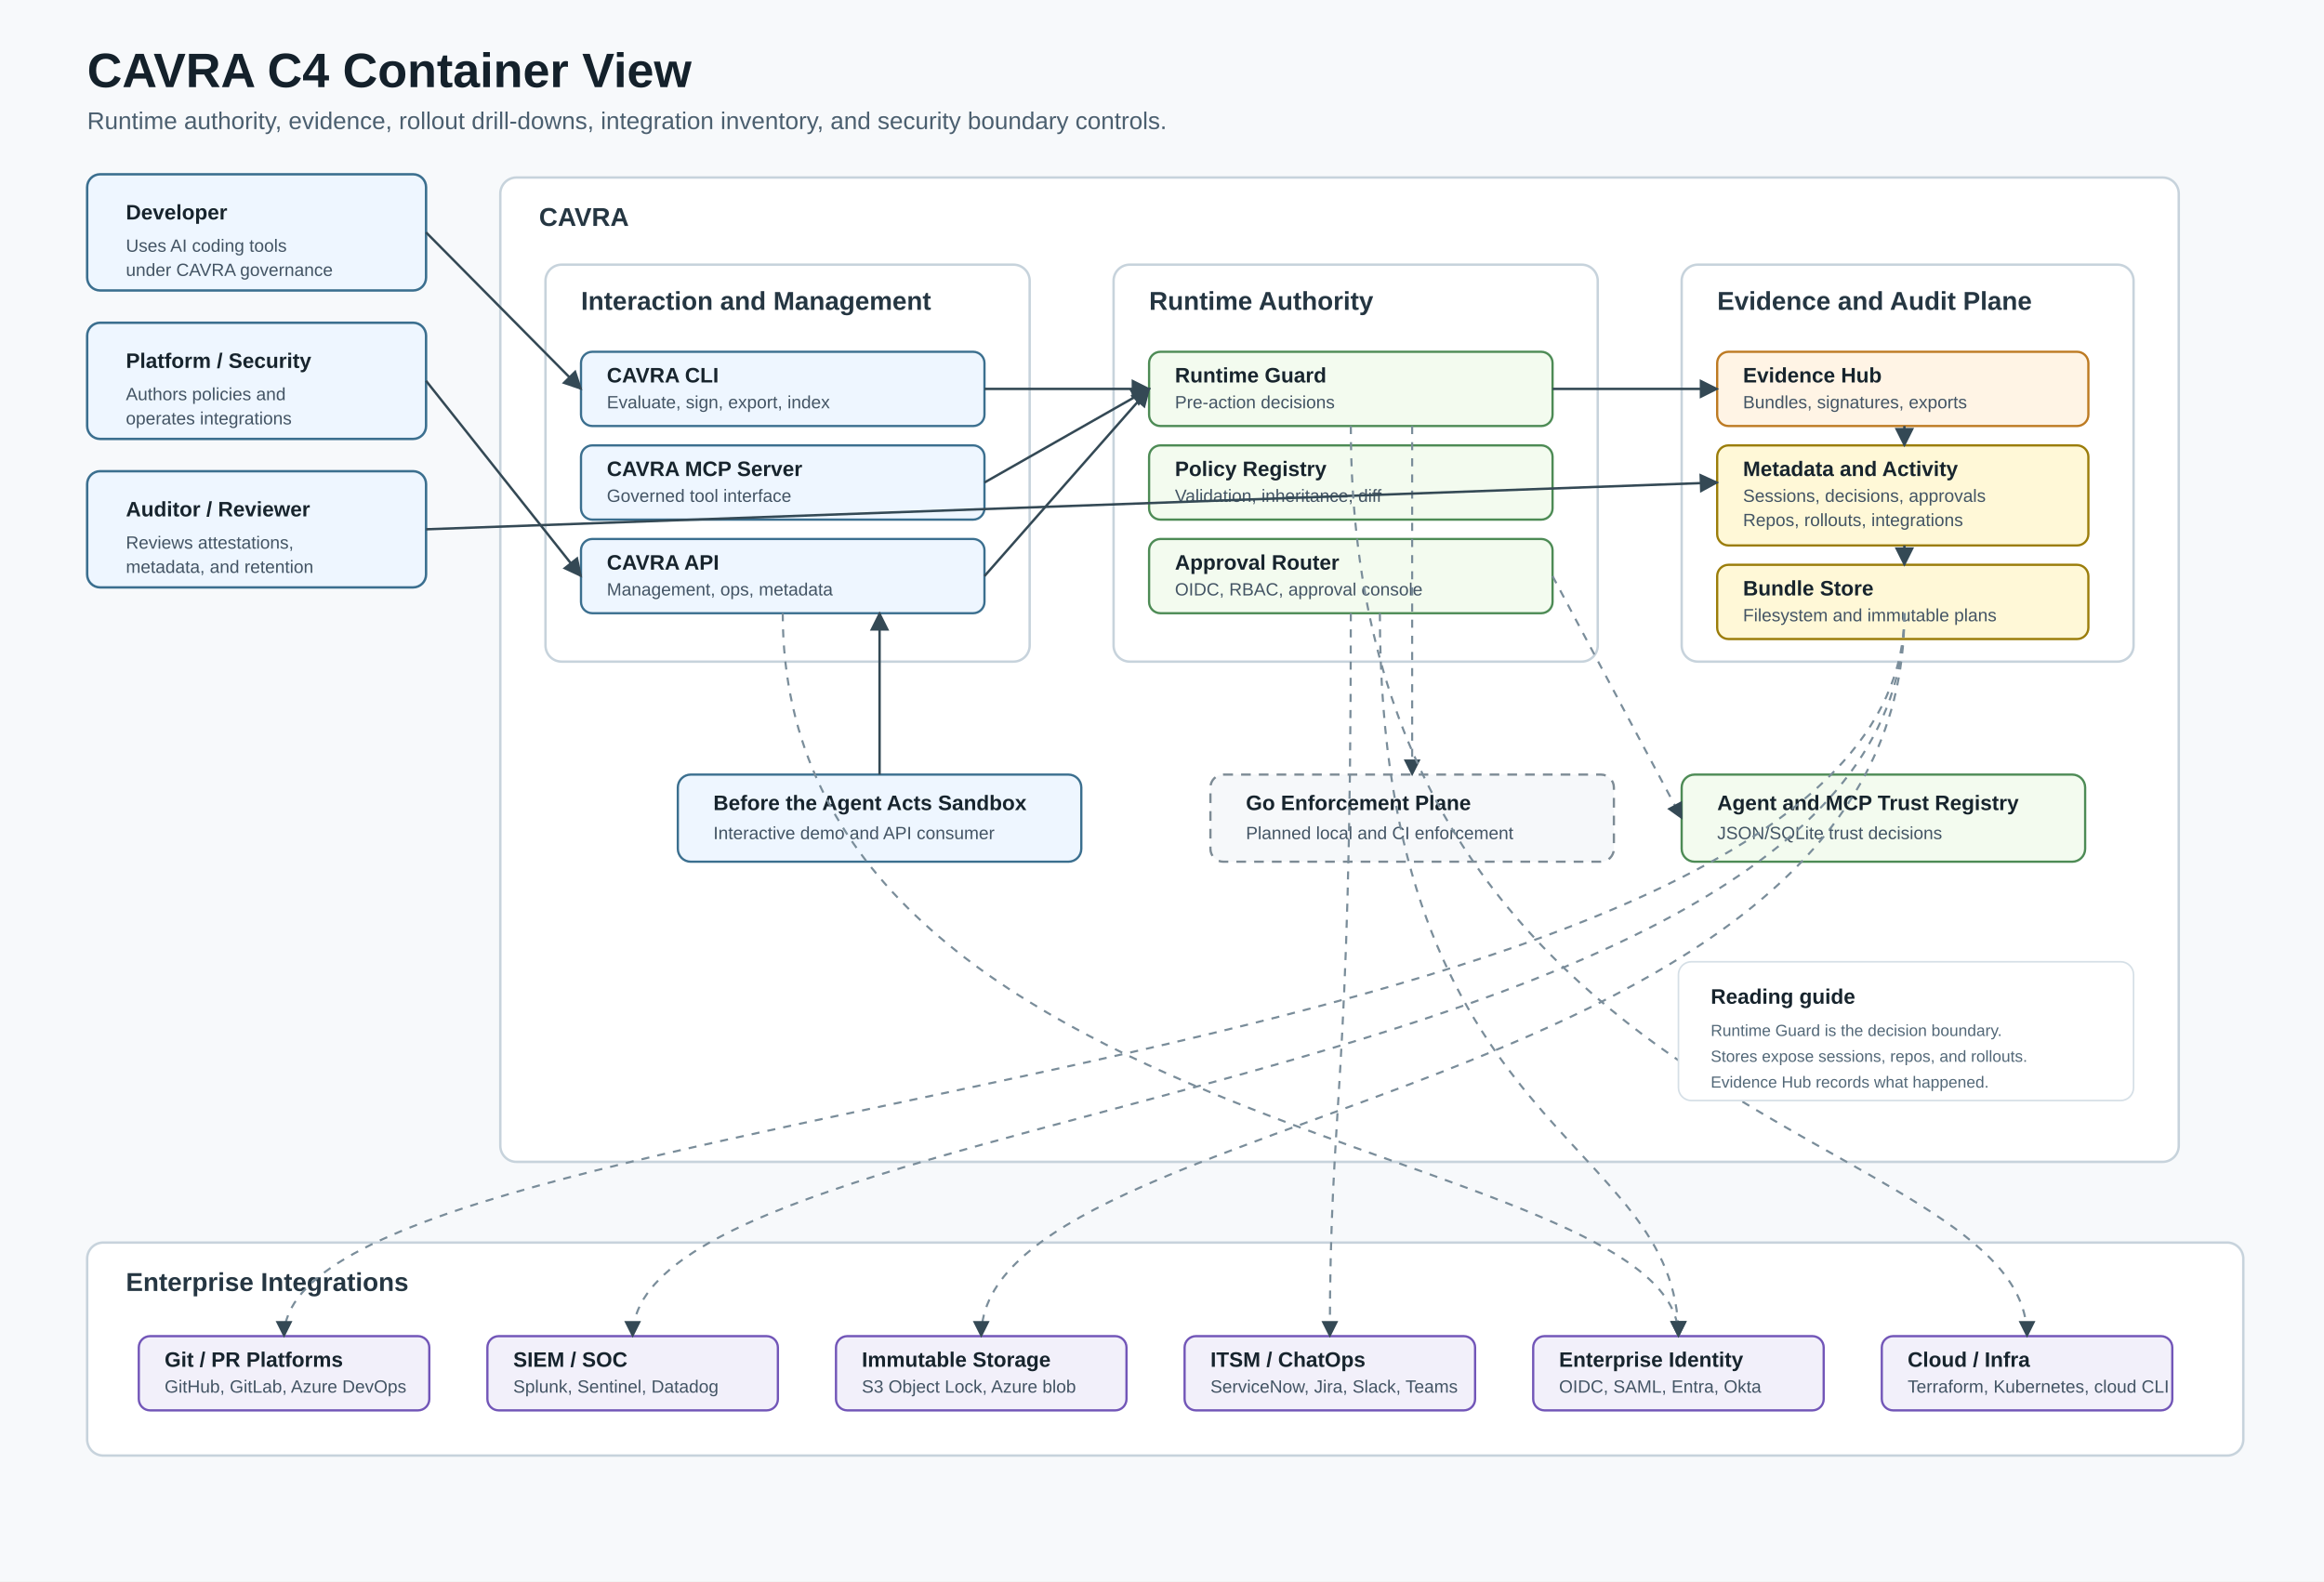
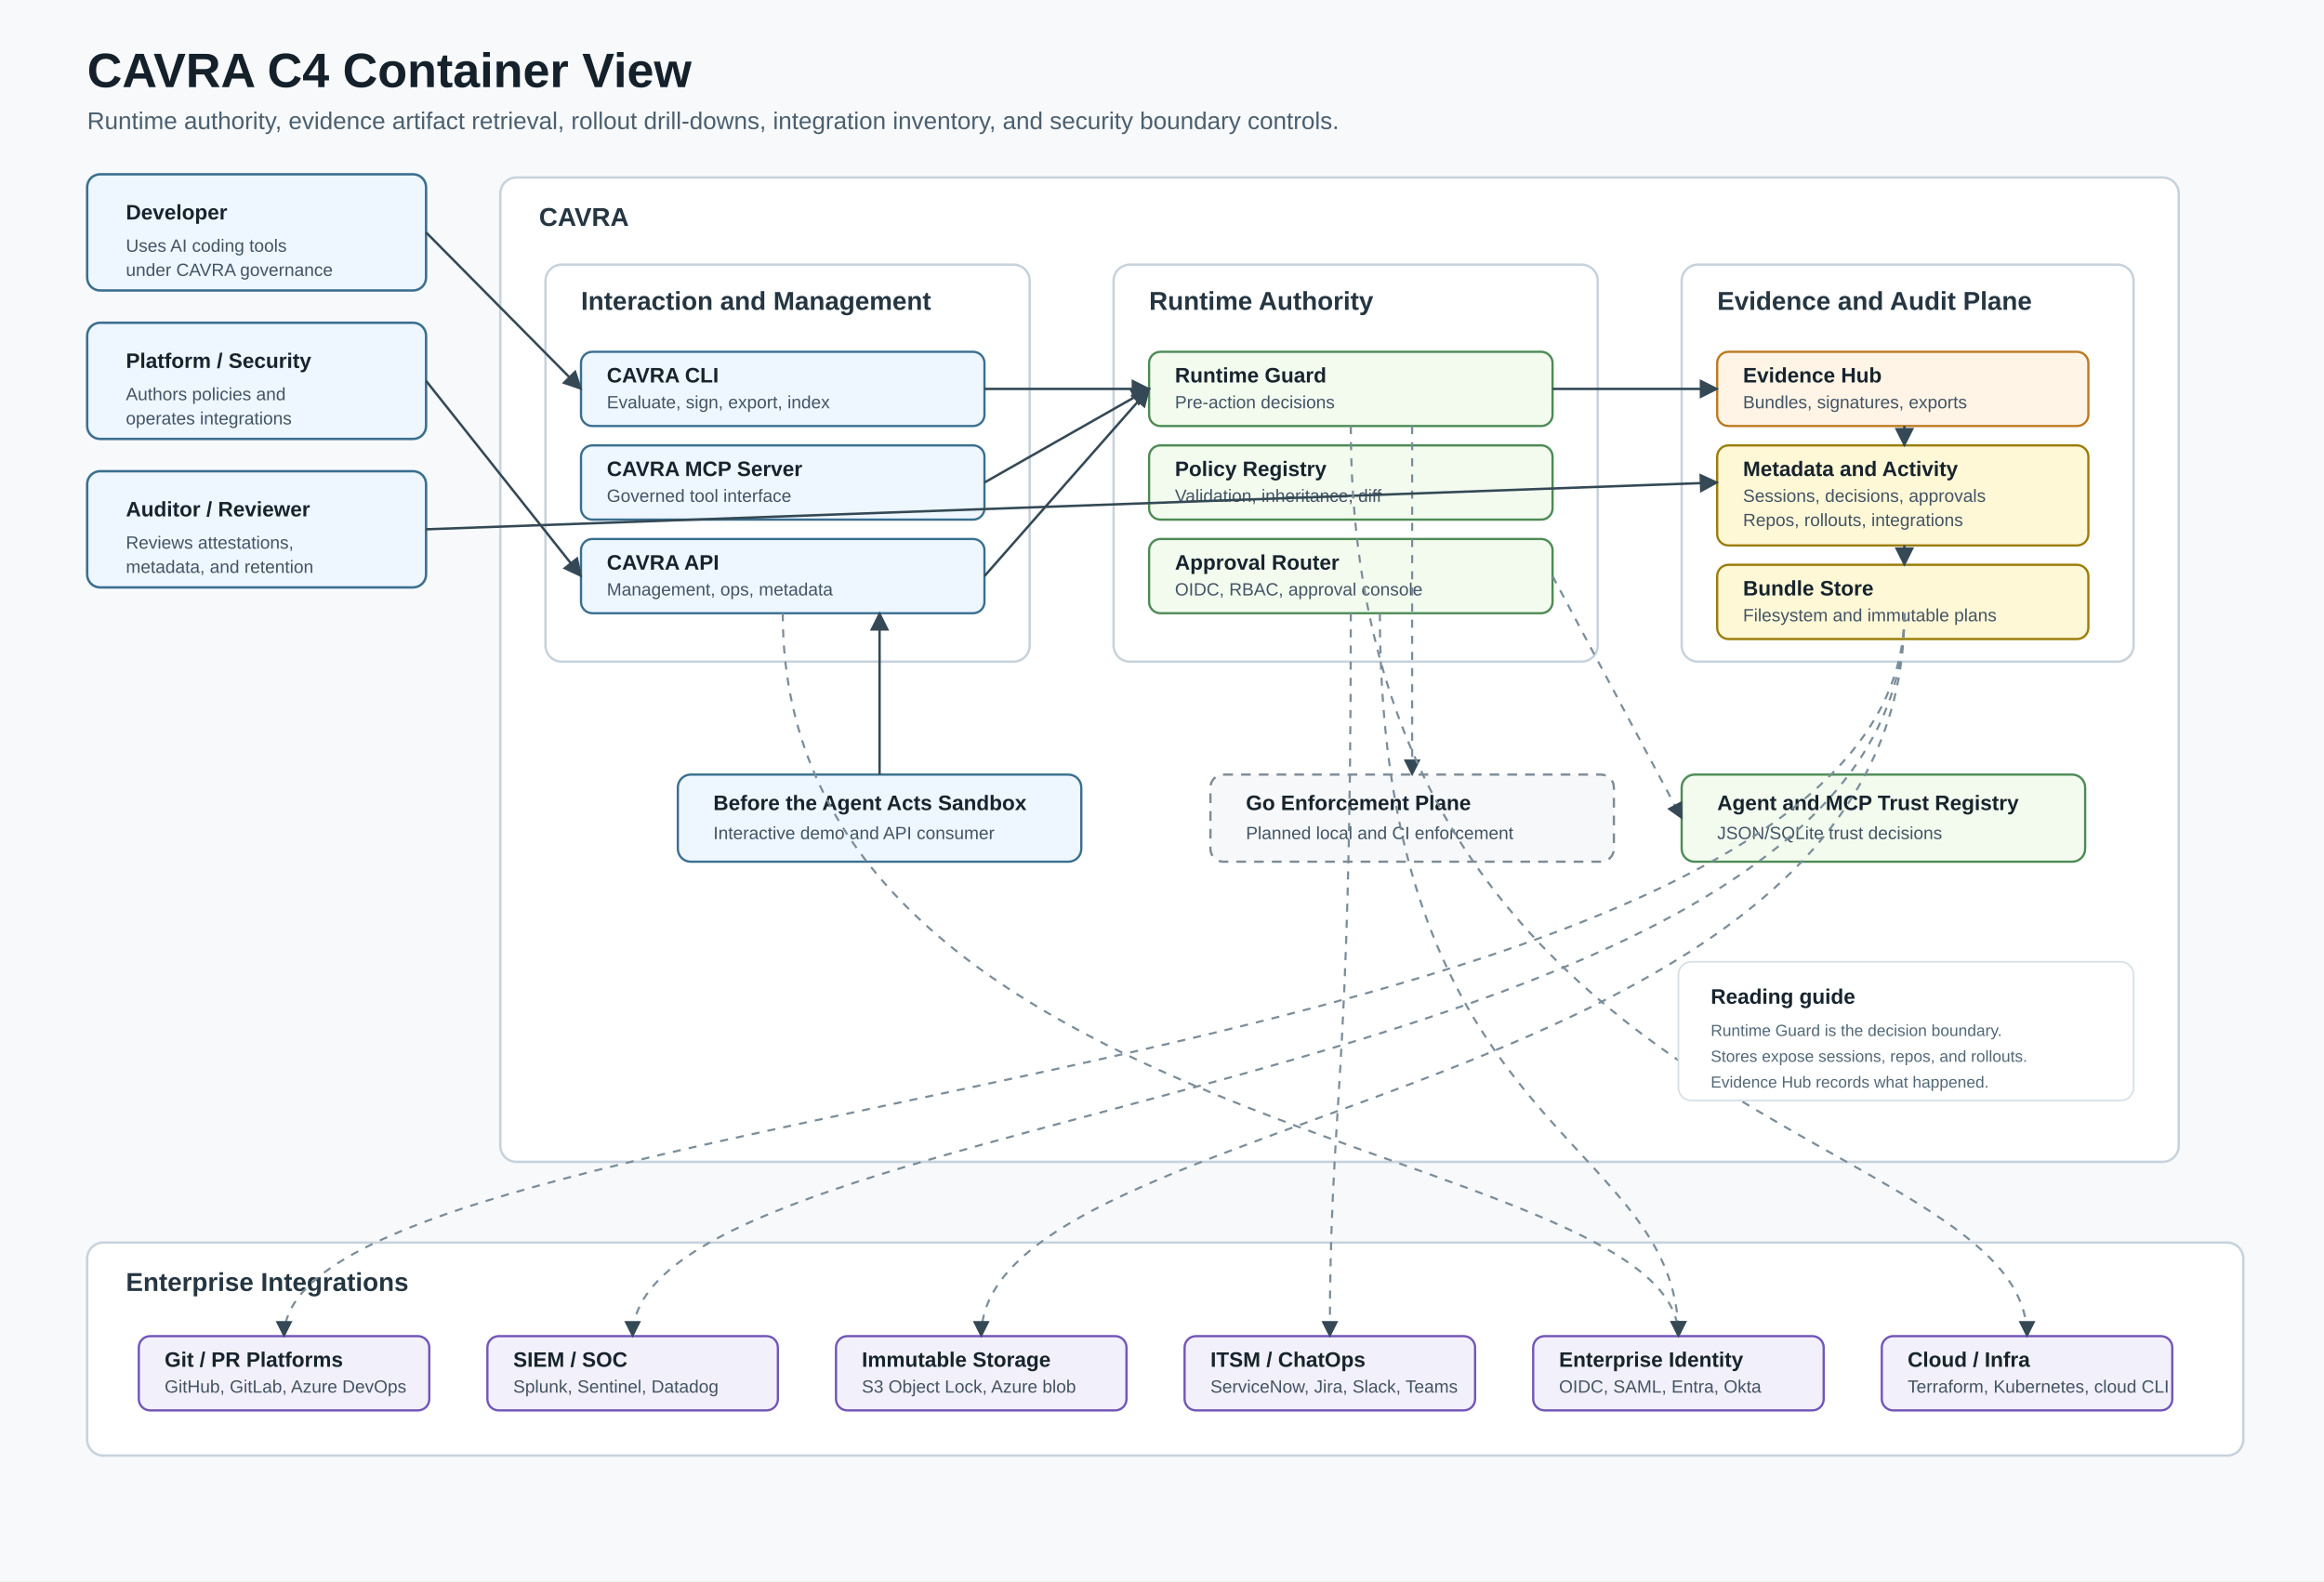
<svg xmlns="http://www.w3.org/2000/svg" width="1440" height="980" viewBox="0 0 1440 980" role="img" aria-labelledby="title desc">
  <defs>
    <marker id="arrow" viewBox="0 0 10 10" refX="9" refY="5" markerWidth="8" markerHeight="8" orient="auto-start-reverse">
      <path d="M 0 0 L 10 5 L 0 10 z" fill="#344955" />
    </marker>
    <style>
      .bg { fill: #f7f9fb; }
      .title { font: 700 30px Arial, sans-serif; fill: #14212b; }
      .subtitle { font: 400 15px Arial, sans-serif; fill: #4b5f6f; }
      .boundary { fill: #ffffff; stroke: #c7d3dc; stroke-width: 1.5; }
      .boundary-title { font: 700 16px Arial, sans-serif; fill: #253642; }
      .actor { fill: #eef6ff; stroke: #3b6f8f; stroke-width: 1.5; }
      .surface { fill: #eef6ff; stroke: #3b6f8f; stroke-width: 1.4; }
      .authority { fill: #f3fbef; stroke: #4d8b55; stroke-width: 1.4; }
      .evidence { fill: #fff4e5; stroke: #bd7a22; stroke-width: 1.4; }
      .external { fill: #f2f0fa; stroke: #7256b8; stroke-width: 1.4; }
      .planned { fill: #f6f8fa; stroke: #7d8b95; stroke-width: 1.4; stroke-dasharray: 6 5; }
      .store { fill: #fff8d7; stroke: #9b7d0a; stroke-width: 1.4; }
      .node-title { font: 700 13px Arial, sans-serif; fill: #17242d; }
      .node-text { font: 400 11px Arial, sans-serif; fill: #435464; }
      .small { font: 400 10px Arial, sans-serif; fill: #526777; }
      .arrow { stroke: #344955; stroke-width: 1.5; fill: none; marker-end: url(#arrow); }
      .soft-arrow { stroke: #7a8d9a; stroke-width: 1.3; fill: none; marker-end: url(#arrow); stroke-dasharray: 5 5; }
      .legend { fill: #ffffff; stroke: #d5dfe6; stroke-width: 1; }
    </style>
  </defs>
  <rect class="bg" width="1440" height="980" />
  <text x="54" y="54" class="title">CAVRA C4 Container View</text>
-   <text x="54" y="80" class="subtitle">Runtime authority, evidence, rollout drill-downs, integration inventory, and security boundary controls.</text>
+   <text x="54" y="80" class="subtitle">Runtime authority, evidence artifact retrieval, rollout drill-downs, integration inventory, and security boundary controls.</text>
  <rect x="54" y="108" width="210" height="72" rx="8" class="actor" />
  <text x="78" y="136" class="node-title">Developer</text>
  <text x="78" y="156" class="node-text">Uses AI coding tools</text>
  <text x="78" y="171" class="node-text">under CAVRA governance</text>
  <rect x="54" y="200" width="210" height="72" rx="8" class="actor" />
  <text x="78" y="228" class="node-title">Platform / Security</text>
  <text x="78" y="248" class="node-text">Authors policies and</text>
  <text x="78" y="263" class="node-text">operates integrations</text>
  <rect x="54" y="292" width="210" height="72" rx="8" class="actor" />
  <text x="78" y="320" class="node-title">Auditor / Reviewer</text>
  <text x="78" y="340" class="node-text">Reviews attestations,</text>
  <text x="78" y="355" class="node-text">metadata, and retention</text>
  <rect x="310" y="110" width="1040" height="610" rx="10" class="boundary" />
  <text x="334" y="140" class="boundary-title">CAVRA</text>
  <rect x="338" y="164" width="300" height="246" rx="10" class="boundary" />
  <text x="360" y="192" class="boundary-title">Interaction and Management</text>
  <rect x="360" y="218" width="250" height="46" rx="7" class="surface" />
  <text x="376" y="237" class="node-title">CAVRA CLI</text>
  <text x="376" y="253" class="node-text">Evaluate, sign, export, index</text>
  <rect x="360" y="276" width="250" height="46" rx="7" class="surface" />
  <text x="376" y="295" class="node-title">CAVRA MCP Server</text>
  <text x="376" y="311" class="node-text">Governed tool interface</text>
  <rect x="360" y="334" width="250" height="46" rx="7" class="surface" />
  <text x="376" y="353" class="node-title">CAVRA API</text>
  <text x="376" y="369" class="node-text">Management, ops, metadata</text>
  <rect x="690" y="164" width="300" height="246" rx="10" class="boundary" />
  <text x="712" y="192" class="boundary-title">Runtime Authority</text>
  <rect x="712" y="218" width="250" height="46" rx="7" class="authority" />
  <text x="728" y="237" class="node-title">Runtime Guard</text>
  <text x="728" y="253" class="node-text">Pre-action decisions</text>
  <rect x="712" y="276" width="250" height="46" rx="7" class="authority" />
  <text x="728" y="295" class="node-title">Policy Registry</text>
  <text x="728" y="311" class="node-text">Validation, inheritance, diff</text>
  <rect x="712" y="334" width="250" height="46" rx="7" class="authority" />
  <text x="728" y="353" class="node-title">Approval Router</text>
  <text x="728" y="369" class="node-text">OIDC, RBAC, approval console</text>
  <rect x="1042" y="164" width="280" height="246" rx="10" class="boundary" />
  <text x="1064" y="192" class="boundary-title">Evidence and Audit Plane</text>
  <rect x="1064" y="218" width="230" height="46" rx="7" class="evidence" />
  <text x="1080" y="237" class="node-title">Evidence Hub</text>
  <text x="1080" y="253" class="node-text">Bundles, signatures, exports</text>
  <rect x="1064" y="276" width="230" height="62" rx="7" class="store" />
  <text x="1080" y="295" class="node-title">Metadata and Activity</text>
  <text x="1080" y="311" class="node-text">Sessions, decisions, approvals</text>
  <text x="1080" y="326" class="node-text">Repos, rollouts, integrations</text>
  <rect x="1064" y="350" width="230" height="46" rx="7" class="store" />
  <text x="1080" y="369" class="node-title">Bundle Store</text>
  <text x="1080" y="385" class="node-text">Filesystem and immutable plans</text>
  <rect x="420" y="480" width="250" height="54" rx="8" class="surface" />
  <text x="442" y="502" class="node-title">Before the Agent Acts Sandbox</text>
  <text x="442" y="520" class="node-text">Interactive demo and API consumer</text>
  <rect x="750" y="480" width="250" height="54" rx="8" class="planned" />
  <text x="772" y="502" class="node-title">Go Enforcement Plane</text>
  <text x="772" y="520" class="node-text">Planned local and CI enforcement</text>
  <rect x="1042" y="480" width="250" height="54" rx="8" class="authority" />
  <text x="1064" y="502" class="node-title">Agent and MCP Trust Registry</text>
  <text x="1064" y="520" class="node-text">JSON/SQLite trust decisions</text>
  <path class="arrow" d="M610 241 L712 241" />
  <path class="arrow" d="M610 299 L712 241" />
  <path class="arrow" d="M610 357 L712 241" />
  <path class="arrow" d="M962 241 L1064 241" />
  <path class="arrow" d="M1180 264 L1180 276" />
  <path class="arrow" d="M1180 338 L1180 350" />
  <path class="soft-arrow" d="M875 264 L875 480" />
  <path class="soft-arrow" d="M962 357 L1042 507" />
  <path class="arrow" d="M545 480 L545 380" />
  <path class="arrow" d="M264 144 L360 241" />
  <path class="arrow" d="M264 236 L360 357" />
  <path class="arrow" d="M264 328 L1064 299" />
  <rect x="54" y="770" width="1336" height="132" rx="10" class="boundary" />
  <text x="78" y="800" class="boundary-title">Enterprise Integrations</text>
  <rect x="86" y="828" width="180" height="46" rx="7" class="external" />
  <text x="102" y="847" class="node-title">Git / PR Platforms</text>
  <text x="102" y="863" class="node-text">GitHub, GitLab, Azure DevOps</text>
  <rect x="302" y="828" width="180" height="46" rx="7" class="external" />
  <text x="318" y="847" class="node-title">SIEM / SOC</text>
  <text x="318" y="863" class="node-text">Splunk, Sentinel, Datadog</text>
  <rect x="518" y="828" width="180" height="46" rx="7" class="external" />
  <text x="534" y="847" class="node-title">Immutable Storage</text>
  <text x="534" y="863" class="node-text">S3 Object Lock, Azure blob</text>
  <rect x="734" y="828" width="180" height="46" rx="7" class="external" />
  <text x="750" y="847" class="node-title">ITSM / ChatOps</text>
  <text x="750" y="863" class="node-text">ServiceNow, Jira, Slack, Teams</text>
  <rect x="950" y="828" width="180" height="46" rx="7" class="external" />
  <text x="966" y="847" class="node-title">Enterprise Identity</text>
  <text x="966" y="863" class="node-text">OIDC, SAML, Entra, Okta</text>
  <rect x="1166" y="828" width="180" height="46" rx="7" class="external" />
  <text x="1182" y="847" class="node-title">Cloud / Infra</text>
  <text x="1182" y="863" class="node-text">Terraform, Kubernetes, cloud CLI</text>
  <path class="soft-arrow" d="M1180 380 C1180 675 176 675 176 828" />
  <path class="soft-arrow" d="M1180 380 C1180 680 392 680 392 828" />
  <path class="soft-arrow" d="M1180 380 C1180 684 608 684 608 828" />
  <path class="soft-arrow" d="M837 380 C837 680 824 680 824 828" />
  <path class="soft-arrow" d="M855 380 C855 704 1040 704 1040 828" />
  <path class="soft-arrow" d="M485 380 C485 708 1040 708 1040 828" />
  <path class="soft-arrow" d="M837 264 C837 700 1256 700 1256 828" />
  <rect x="1040" y="596" width="282" height="86" rx="8" class="legend" />
  <text x="1060" y="622" class="node-title">Reading guide</text>
  <text x="1060" y="642" class="small">Runtime Guard is the decision boundary.</text>
  <text x="1060" y="658" class="small">Stores expose sessions, repos, and rollouts.</text>
  <text x="1060" y="674" class="small">Evidence Hub records what happened.</text>
</svg>
